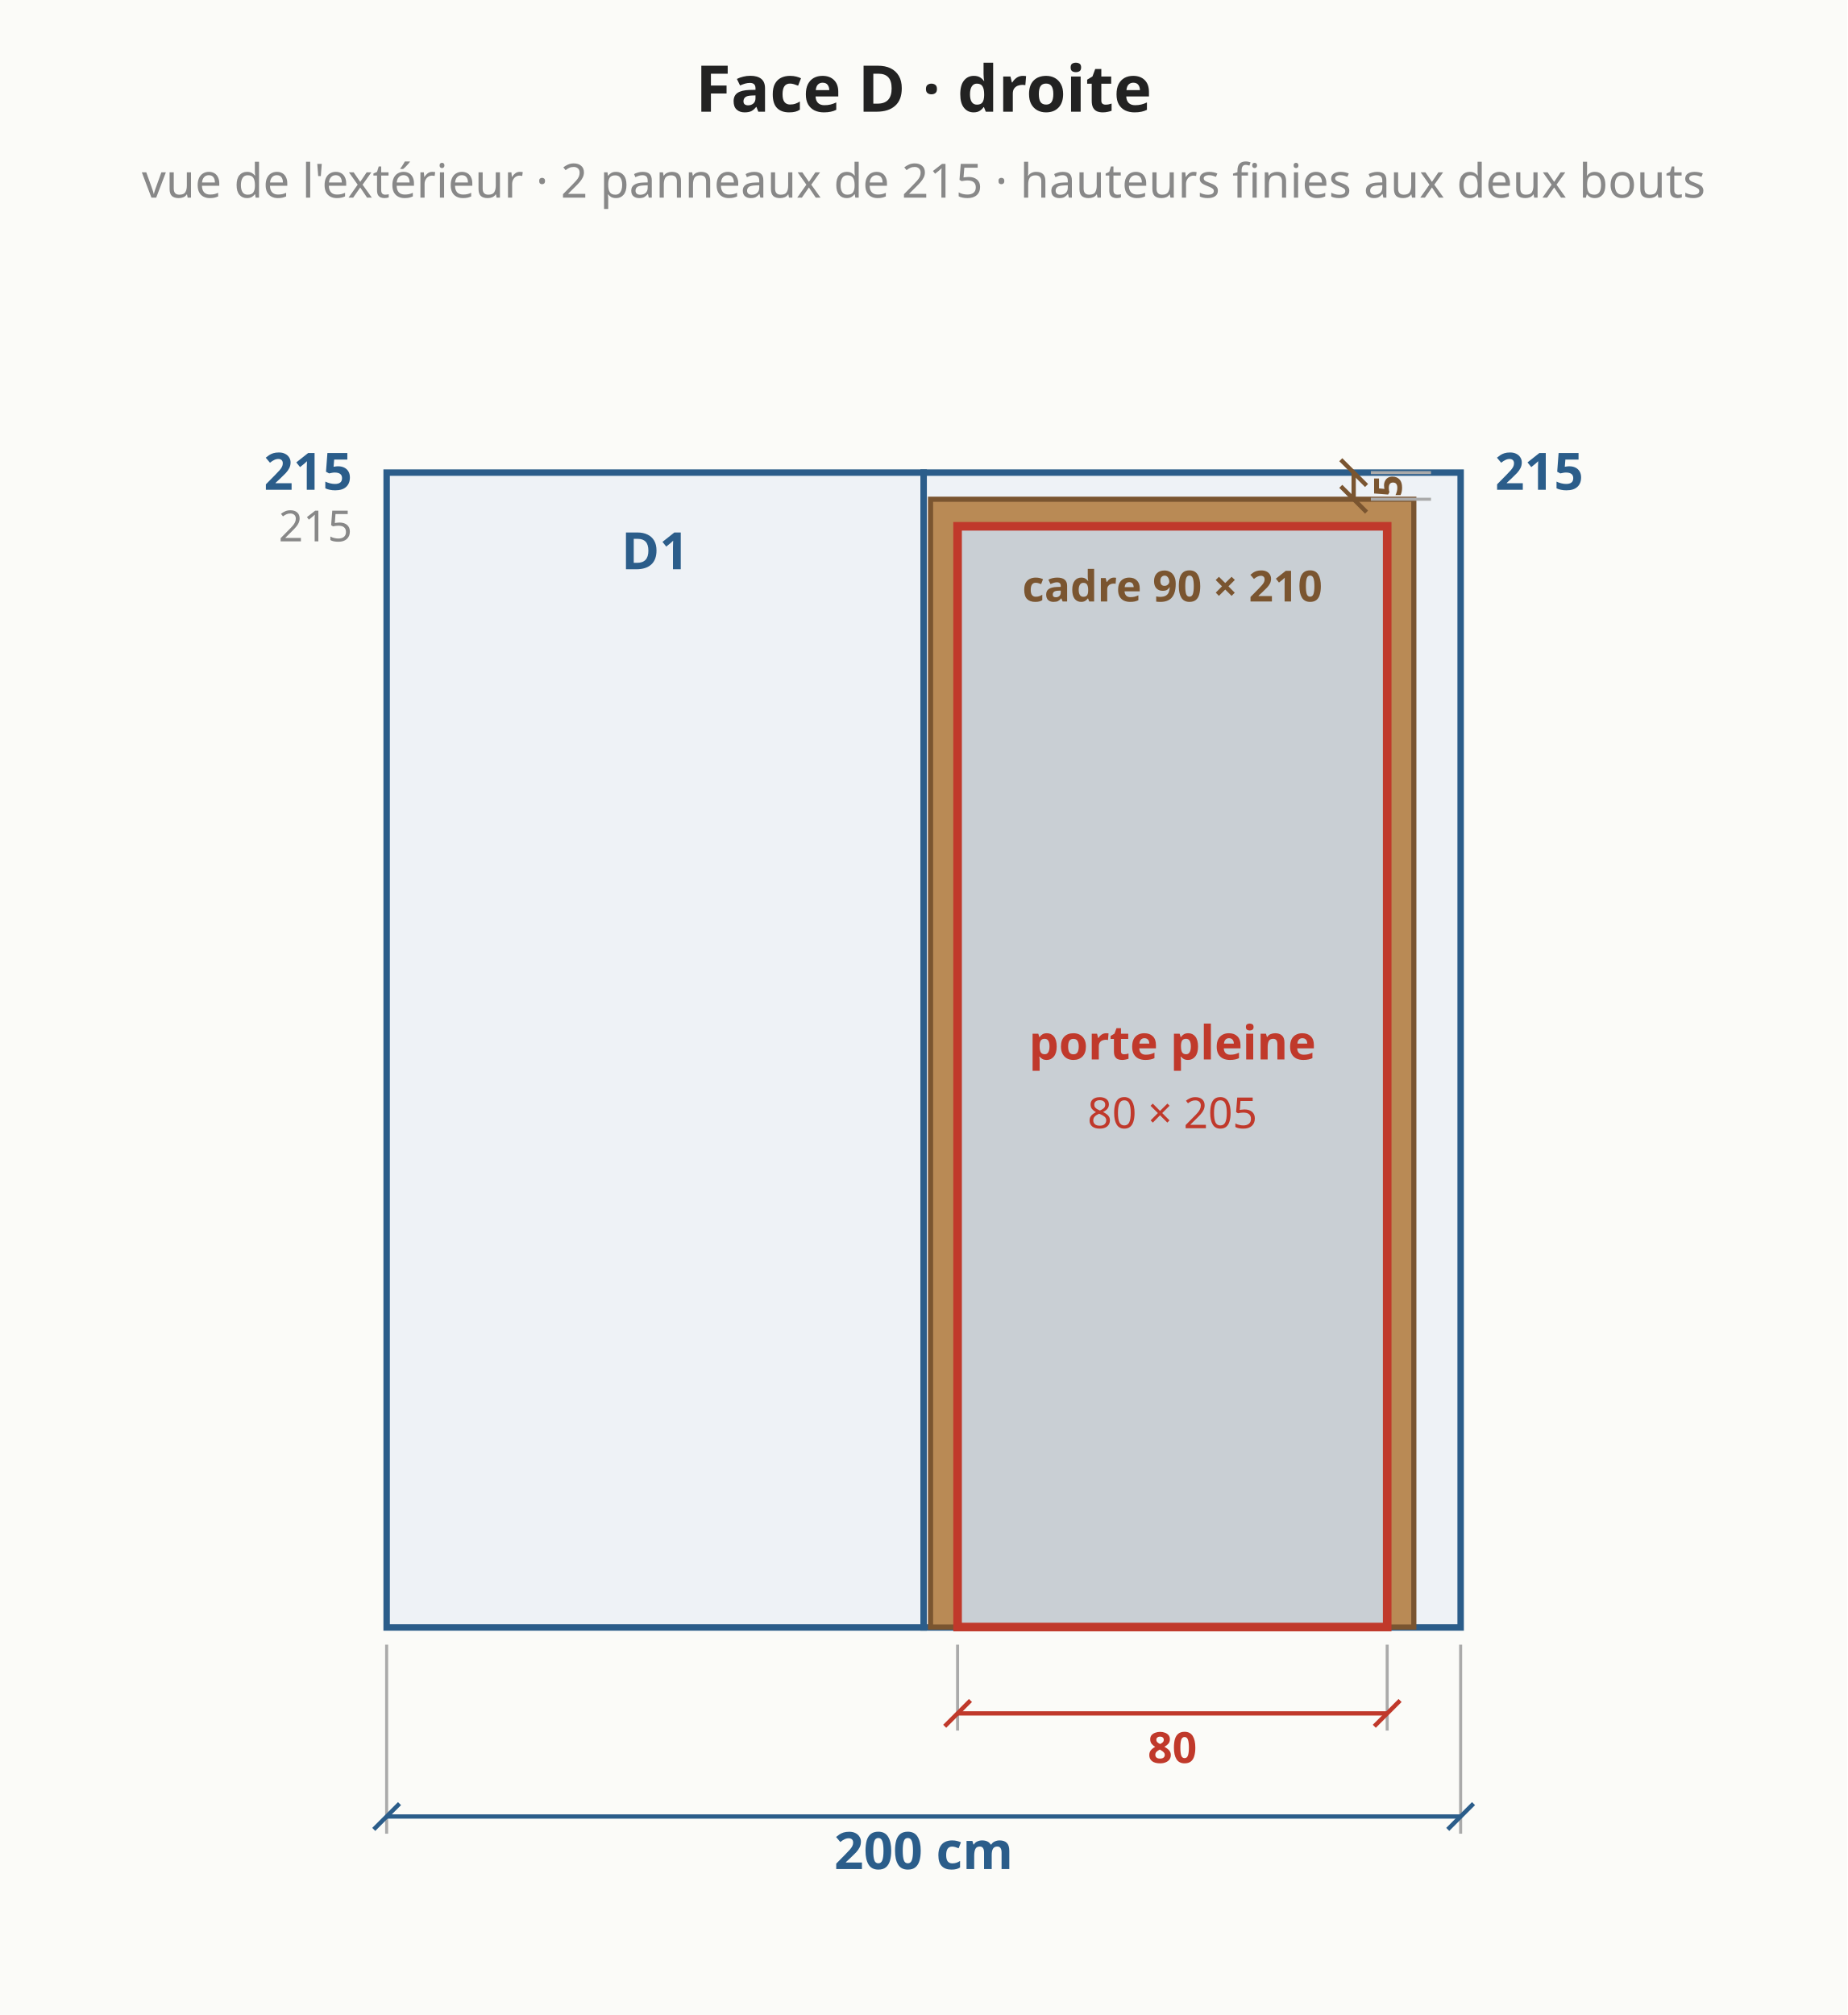
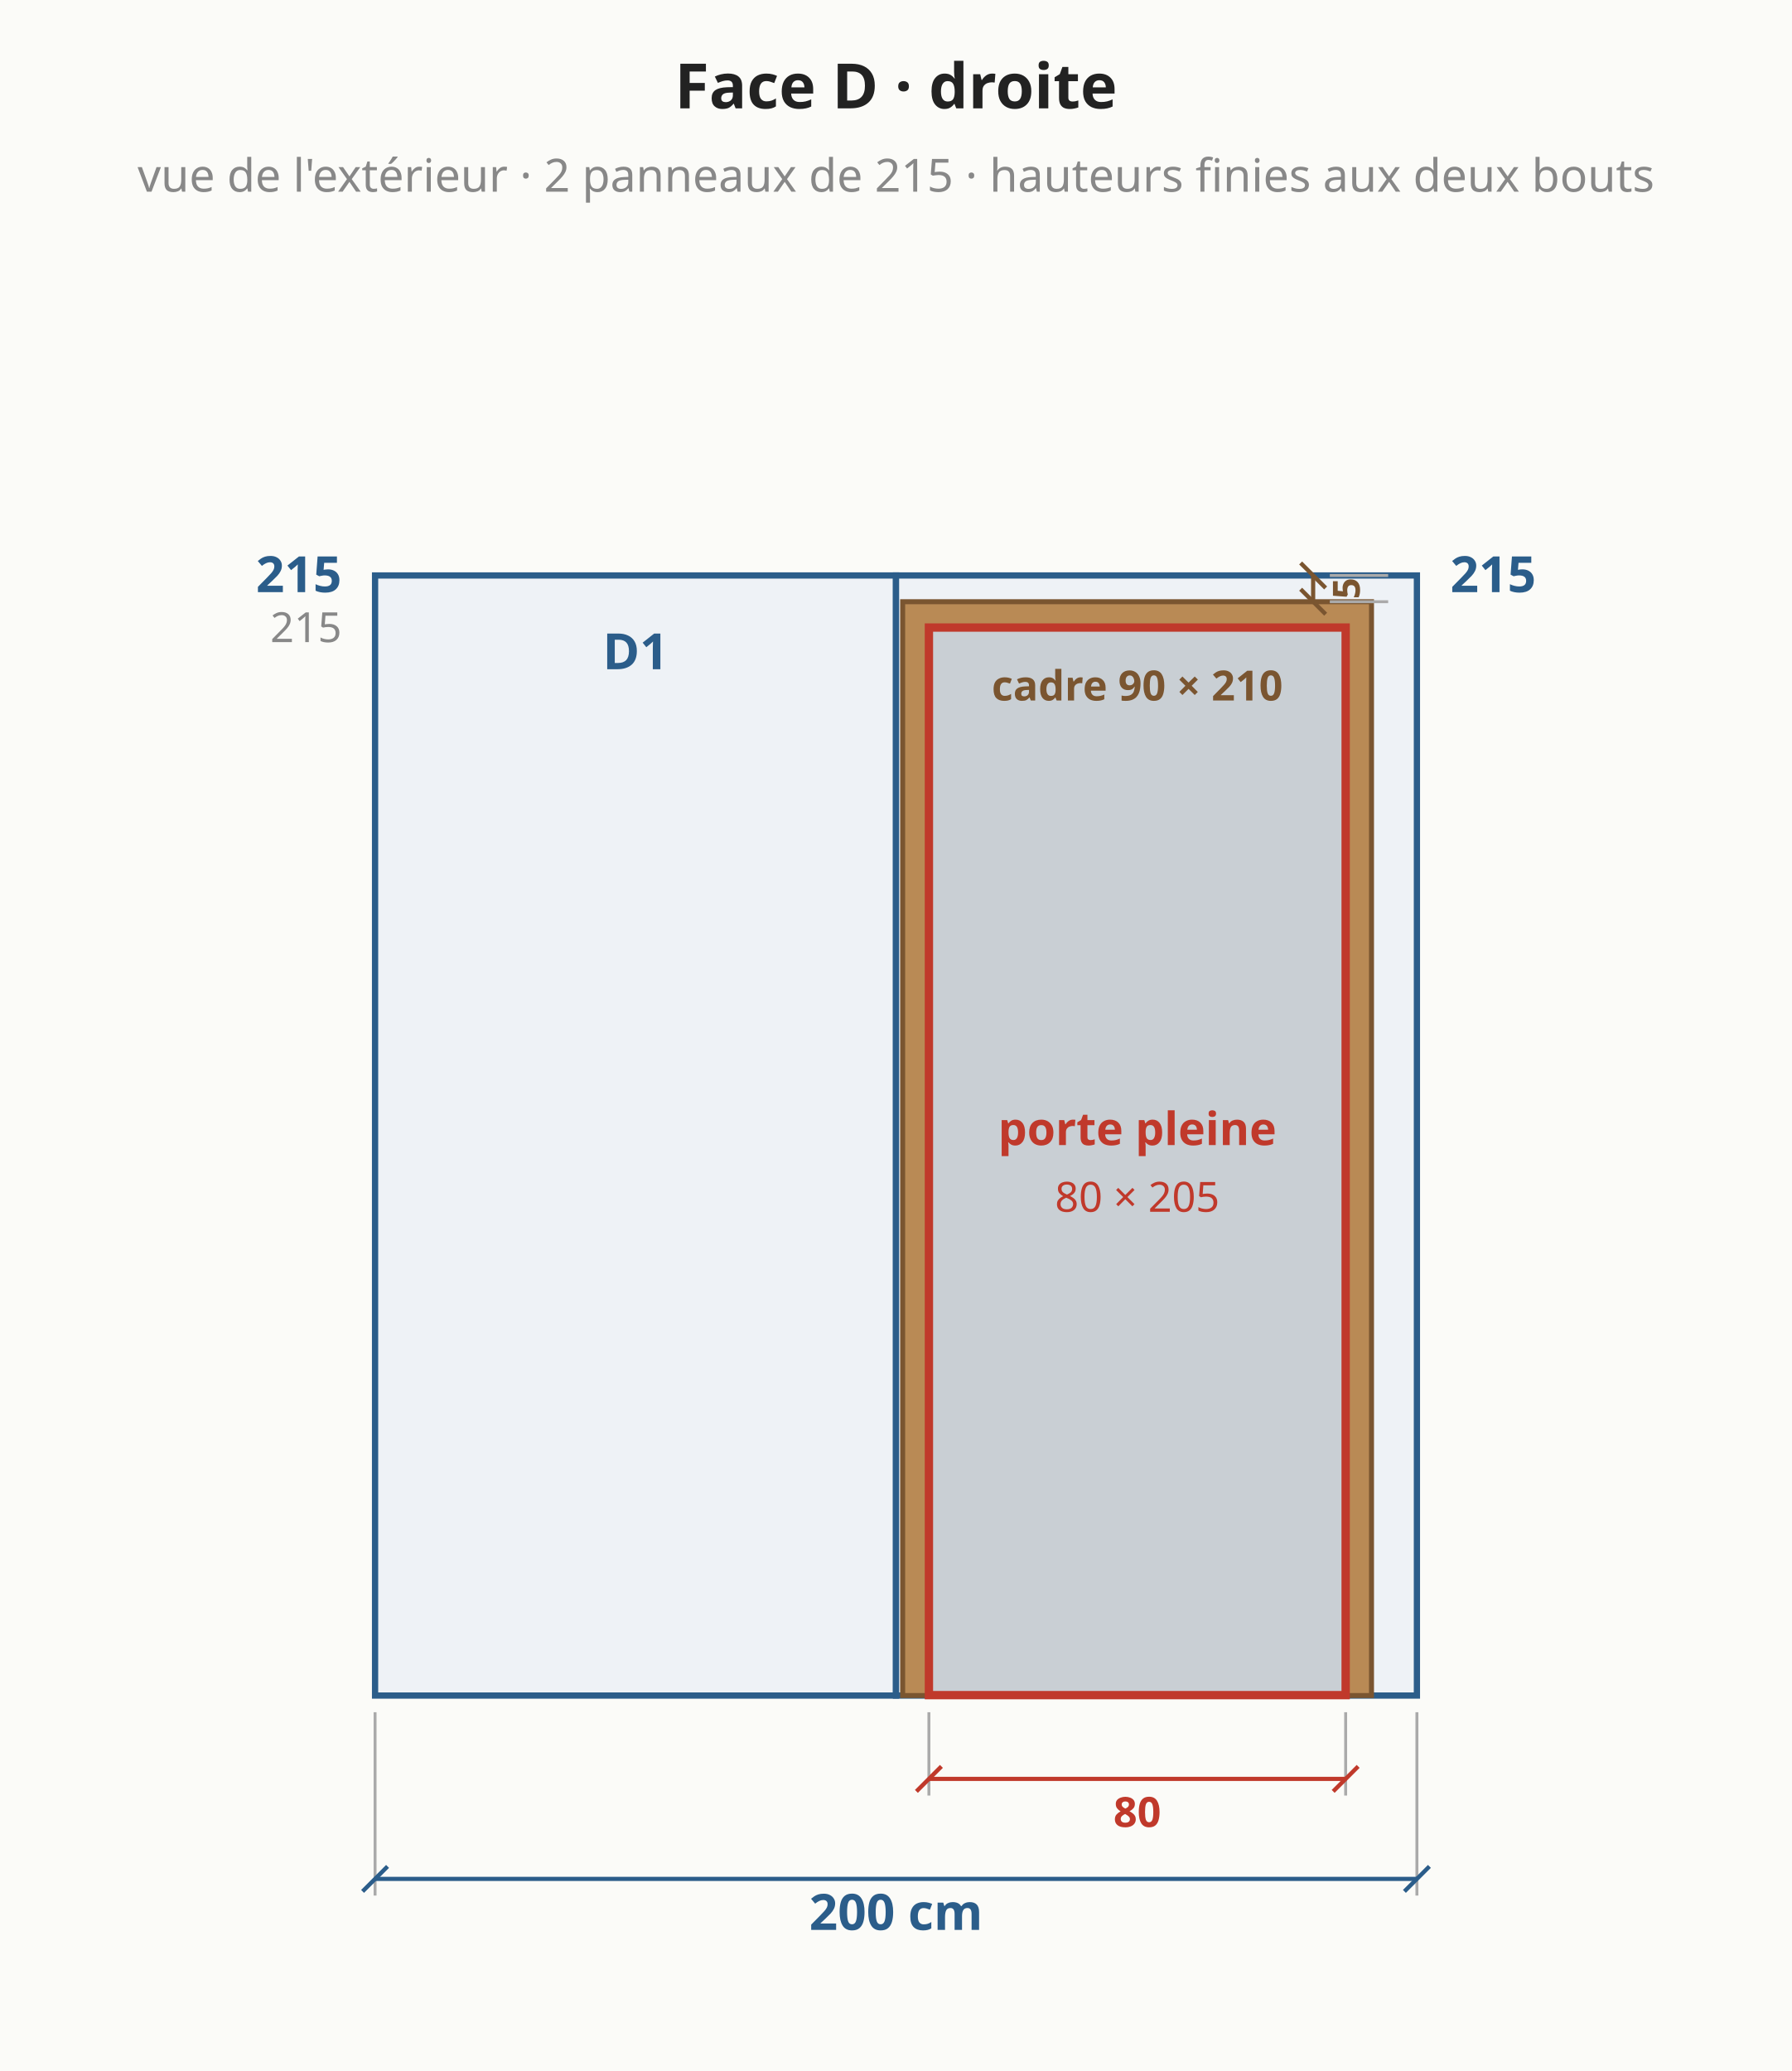
- <svg xmlns="http://www.w3.org/2000/svg" viewBox="0 0 430 469" font-family="system-ui,sans-serif" font-size="13">
-   <rect width="430" height="469" fill="#fbfbf8" />
-   <polygon points="90.0,378.8 215.0,378.8 215.0,110.0 90.0,110.0" fill="#eef2f6" stroke="#2b5d8a" stroke-width="1.5" />
-   <text x="152.5" y="132.5" text-anchor="middle" fill="#2b5d8a" font-size="12" font-weight="bold">D1</text>
-   <polygon points="215.0,378.8 340.0,378.8 340.0,110.0 215.0,110.0" fill="#eef2f6" stroke="#2b5d8a" stroke-width="1.5" />
-   <text x="277.5" y="132.5" text-anchor="middle" fill="#2b5d8a" font-size="12" font-weight="bold">D2</text>
-   <rect x="216.6" y="116.2" width="112.5" height="262.5" fill="#b98a55" stroke="#7a5530" stroke-width="1.2" />
-   <line x1="333.1" y1="116.2" x2="319.1" y2="116.2" stroke="#aaa" stroke-width="0.7" />
-   <line x1="333.1" y1="110.0" x2="319.1" y2="110.0" stroke="#aaa" stroke-width="0.7" />
-   <line x1="315.1" y1="116.2" x2="315.1" y2="110.0" stroke="#7a5530" stroke-width="1" />
-   <line x1="318.1" y1="119.2" x2="312.1" y2="113.2" stroke="#7a5530" stroke-width="1" />
-   <line x1="318.1" y1="113.0" x2="312.1" y2="107.0" stroke="#7a5530" stroke-width="1" />
-   <text x="323.1" y="113.1" text-anchor="middle" dominant-baseline="middle" fill="#7a5530" font-size="9" font-weight="bold" transform="rotate(-90.0 323.1 113.1)">5</text>
-   <rect x="222.9" y="122.5" width="100.0" height="256.2" fill="#c9cfd4" stroke="#c0392b" stroke-width="2" />
-   <text x="272.9" y="246.6" text-anchor="middle" fill="#c0392b" font-size="11" font-weight="bold">porte pleine</text>
-   <text x="272.9" y="262.6" text-anchor="middle" fill="#c0392b" font-size="10" font-weight="normal">80 × 205</text>
-   <line x1="222.9" y1="382.8" x2="222.9" y2="402.8" stroke="#aaa" stroke-width="0.7" />
-   <line x1="322.9" y1="382.8" x2="322.9" y2="402.8" stroke="#aaa" stroke-width="0.7" />
-   <line x1="222.9" y1="398.8" x2="322.9" y2="398.8" stroke="#c0392b" stroke-width="1" />
-   <line x1="219.9" y1="401.8" x2="225.9" y2="395.8" stroke="#c0392b" stroke-width="1" />
-   <line x1="319.9" y1="401.8" x2="325.9" y2="395.8" stroke="#c0392b" stroke-width="1" />
-   <text x="272.9" y="406.8" text-anchor="middle" dominant-baseline="middle" fill="#c0392b" font-size="10" font-weight="bold" transform="rotate(0.0 272.9 406.8)">80</text>
-   <text x="272.9" y="140.0" text-anchor="middle" fill="#7a5530" font-size="10" font-weight="bold">cadre 90 × 210</text>
-   <line x1="90.0" y1="382.8" x2="90.0" y2="426.8" stroke="#aaa" stroke-width="0.7" />
-   <line x1="340.0" y1="382.8" x2="340.0" y2="426.8" stroke="#aaa" stroke-width="0.7" />
-   <line x1="90.0" y1="422.8" x2="340.0" y2="422.8" stroke="#2b5d8a" stroke-width="1" />
-   <line x1="87.0" y1="425.8" x2="93.0" y2="419.8" stroke="#2b5d8a" stroke-width="1" />
-   <line x1="337.0" y1="425.8" x2="343.0" y2="419.8" stroke="#2b5d8a" stroke-width="1" />
-   <text x="215.0" y="430.8" text-anchor="middle" dominant-baseline="middle" fill="#2b5d8a" font-size="12" font-weight="bold" transform="rotate(0.0 215.0 430.8)">200 cm</text>
-   <text x="82.0" y="114.0" text-anchor="end" fill="#2b5d8a" font-size="12" font-weight="bold">215</text>
-   <text x="348.0" y="114.0" text-anchor="start" fill="#2b5d8a" font-size="12" font-weight="bold">215</text>
-   <text x="82.0" y="126.0" text-anchor="end" fill="#888" font-size="10" font-weight="normal">215</text>
+ <svg xmlns="http://www.w3.org/2000/svg" viewBox="0 0 430 497" font-family="system-ui,sans-serif" font-size="13">
+   <rect width="430" height="497" fill="#fbfbf8" />
+   <polygon points="90.0,406.9 215.0,406.9 215.0,138.1 90.0,138.1" fill="#eef2f6" stroke="#2b5d8a" stroke-width="1.5" />
+   <text x="152.5" y="160.6" text-anchor="middle" fill="#2b5d8a" font-size="12" font-weight="bold">D1</text>
+   <polygon points="215.0,406.9 340.0,406.9 340.0,138.1 215.0,138.1" fill="#eef2f6" stroke="#2b5d8a" stroke-width="1.5" />
+   <text x="277.5" y="160.6" text-anchor="middle" fill="#2b5d8a" font-size="12" font-weight="bold">D2</text>
+   <rect x="216.6" y="144.4" width="112.5" height="262.5" fill="#b98a55" stroke="#7a5530" stroke-width="1.2" />
+   <line x1="333.1" y1="144.4" x2="319.1" y2="144.4" stroke="#aaa" stroke-width="0.7" />
+   <line x1="333.1" y1="138.1" x2="319.1" y2="138.1" stroke="#aaa" stroke-width="0.7" />
+   <line x1="315.1" y1="144.4" x2="315.1" y2="138.1" stroke="#7a5530" stroke-width="1" />
+   <line x1="318.1" y1="147.4" x2="312.1" y2="141.4" stroke="#7a5530" stroke-width="1" />
+   <line x1="318.1" y1="141.1" x2="312.1" y2="135.1" stroke="#7a5530" stroke-width="1" />
+   <text x="323.1" y="141.2" text-anchor="middle" dominant-baseline="middle" fill="#7a5530" font-size="9" font-weight="bold" transform="rotate(-90.0 323.1 141.2)">5</text>
+   <rect x="222.9" y="150.6" width="100.0" height="256.2" fill="#c9cfd4" stroke="#c0392b" stroke-width="2" />
+   <text x="272.9" y="274.8" text-anchor="middle" fill="#c0392b" font-size="11" font-weight="bold">porte pleine</text>
+   <text x="272.9" y="290.8" text-anchor="middle" fill="#c0392b" font-size="10" font-weight="normal">80 × 205</text>
+   <line x1="222.9" y1="410.9" x2="222.9" y2="430.9" stroke="#aaa" stroke-width="0.7" />
+   <line x1="322.9" y1="410.9" x2="322.9" y2="430.9" stroke="#aaa" stroke-width="0.7" />
+   <line x1="222.9" y1="426.9" x2="322.9" y2="426.9" stroke="#c0392b" stroke-width="1" />
+   <line x1="219.9" y1="429.9" x2="225.9" y2="423.9" stroke="#c0392b" stroke-width="1" />
+   <line x1="319.9" y1="429.9" x2="325.9" y2="423.9" stroke="#c0392b" stroke-width="1" />
+   <text x="272.9" y="434.9" text-anchor="middle" dominant-baseline="middle" fill="#c0392b" font-size="10" font-weight="bold" transform="rotate(0.0 272.9 434.9)">80</text>
+   <text x="272.9" y="168.1" text-anchor="middle" fill="#7a5530" font-size="10" font-weight="bold">cadre 90 × 210</text>
+   <line x1="90.0" y1="410.9" x2="90.0" y2="454.9" stroke="#aaa" stroke-width="0.7" />
+   <line x1="340.0" y1="410.9" x2="340.0" y2="454.9" stroke="#aaa" stroke-width="0.7" />
+   <line x1="90.0" y1="450.9" x2="340.0" y2="450.9" stroke="#2b5d8a" stroke-width="1" />
+   <line x1="87.0" y1="453.9" x2="93.0" y2="447.9" stroke="#2b5d8a" stroke-width="1" />
+   <line x1="337.0" y1="453.9" x2="343.0" y2="447.9" stroke="#2b5d8a" stroke-width="1" />
+   <text x="215.0" y="458.9" text-anchor="middle" dominant-baseline="middle" fill="#2b5d8a" font-size="12" font-weight="bold" transform="rotate(0.0 215.0 458.9)">200 cm</text>
+   <text x="82.0" y="142.1" text-anchor="end" fill="#2b5d8a" font-size="12" font-weight="bold">215</text>
+   <text x="348.0" y="142.1" text-anchor="start" fill="#2b5d8a" font-size="12" font-weight="bold">215</text>
+   <text x="82.0" y="154.1" text-anchor="end" fill="#888" font-size="10" font-weight="normal">215</text>
  <text x="215.0" y="26.0" text-anchor="middle" fill="#222" font-size="15" font-weight="bold">Face D · droite</text>
  <text x="215.0" y="46.0" text-anchor="middle" fill="#888" font-size="11" font-weight="normal">vue de l'extérieur · 2 panneaux de 215 · hauteurs finies aux deux bouts</text>
</svg>
